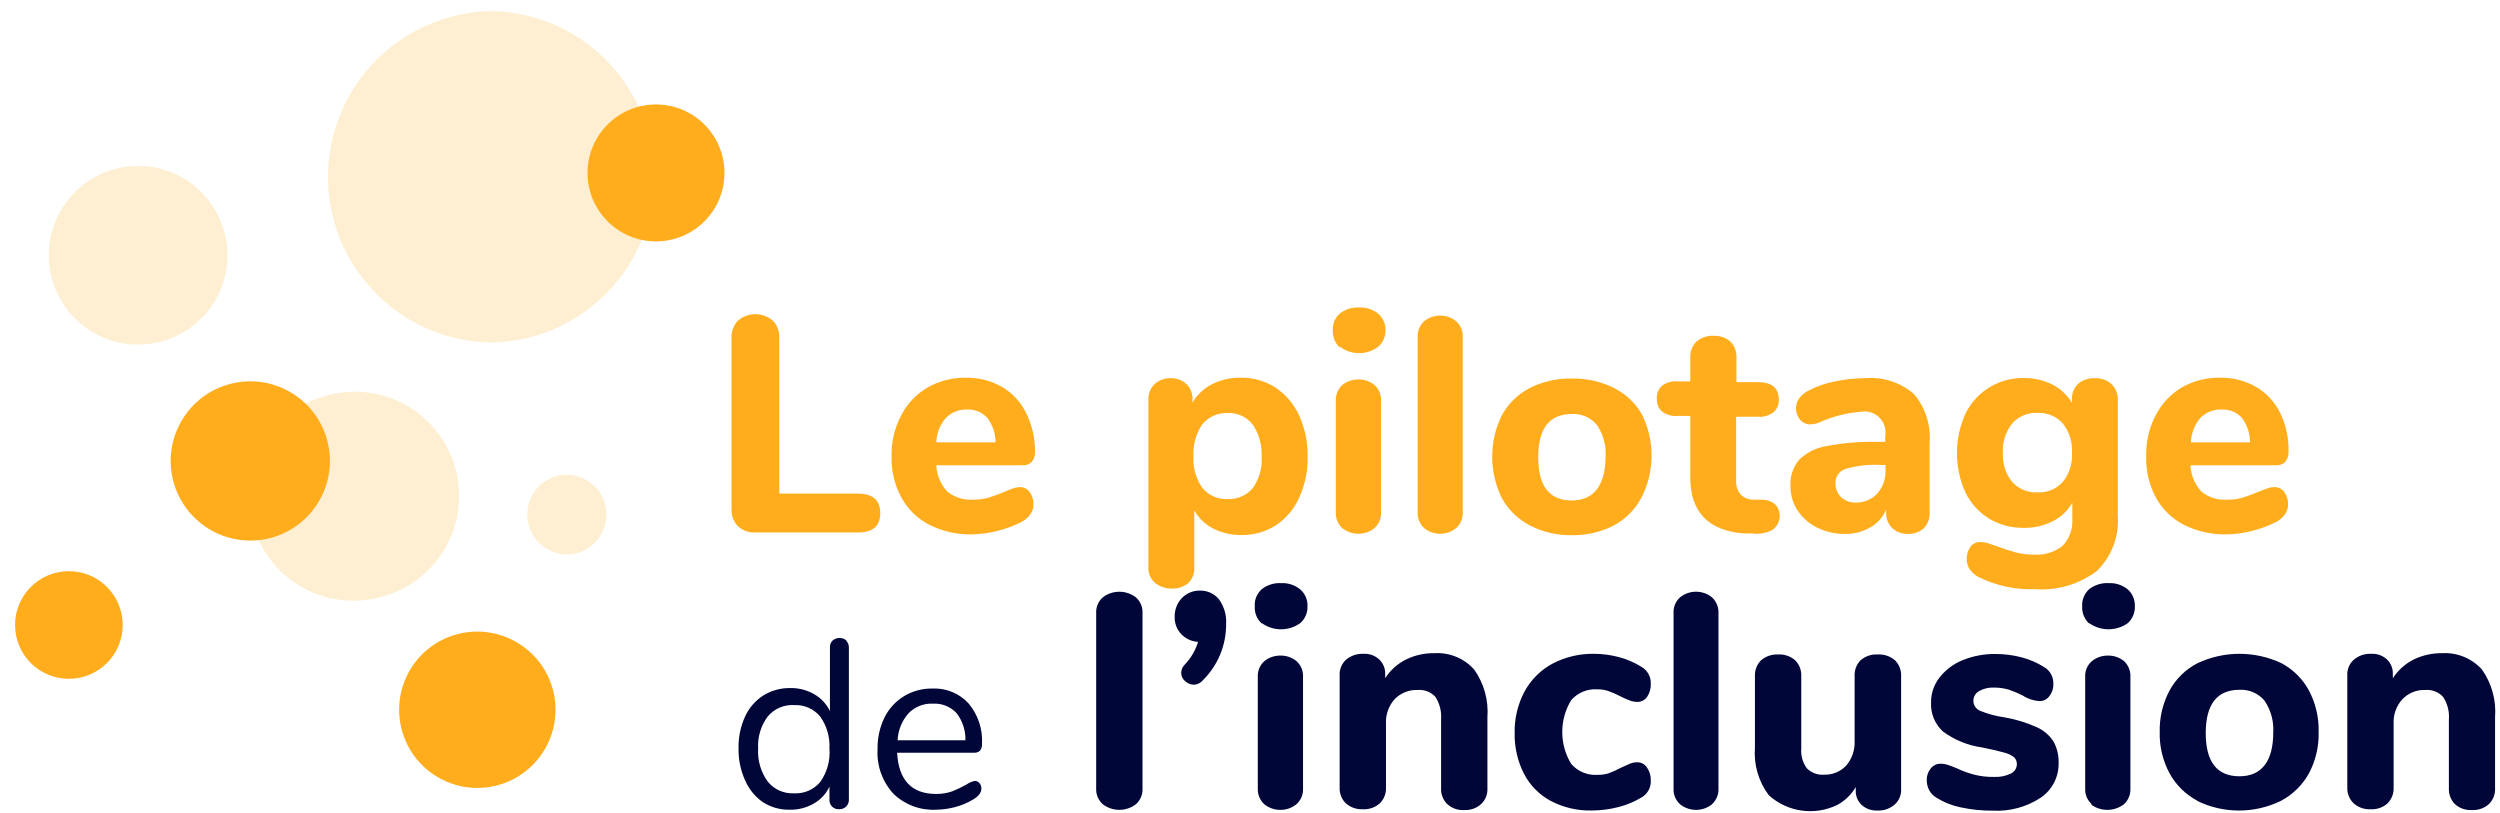
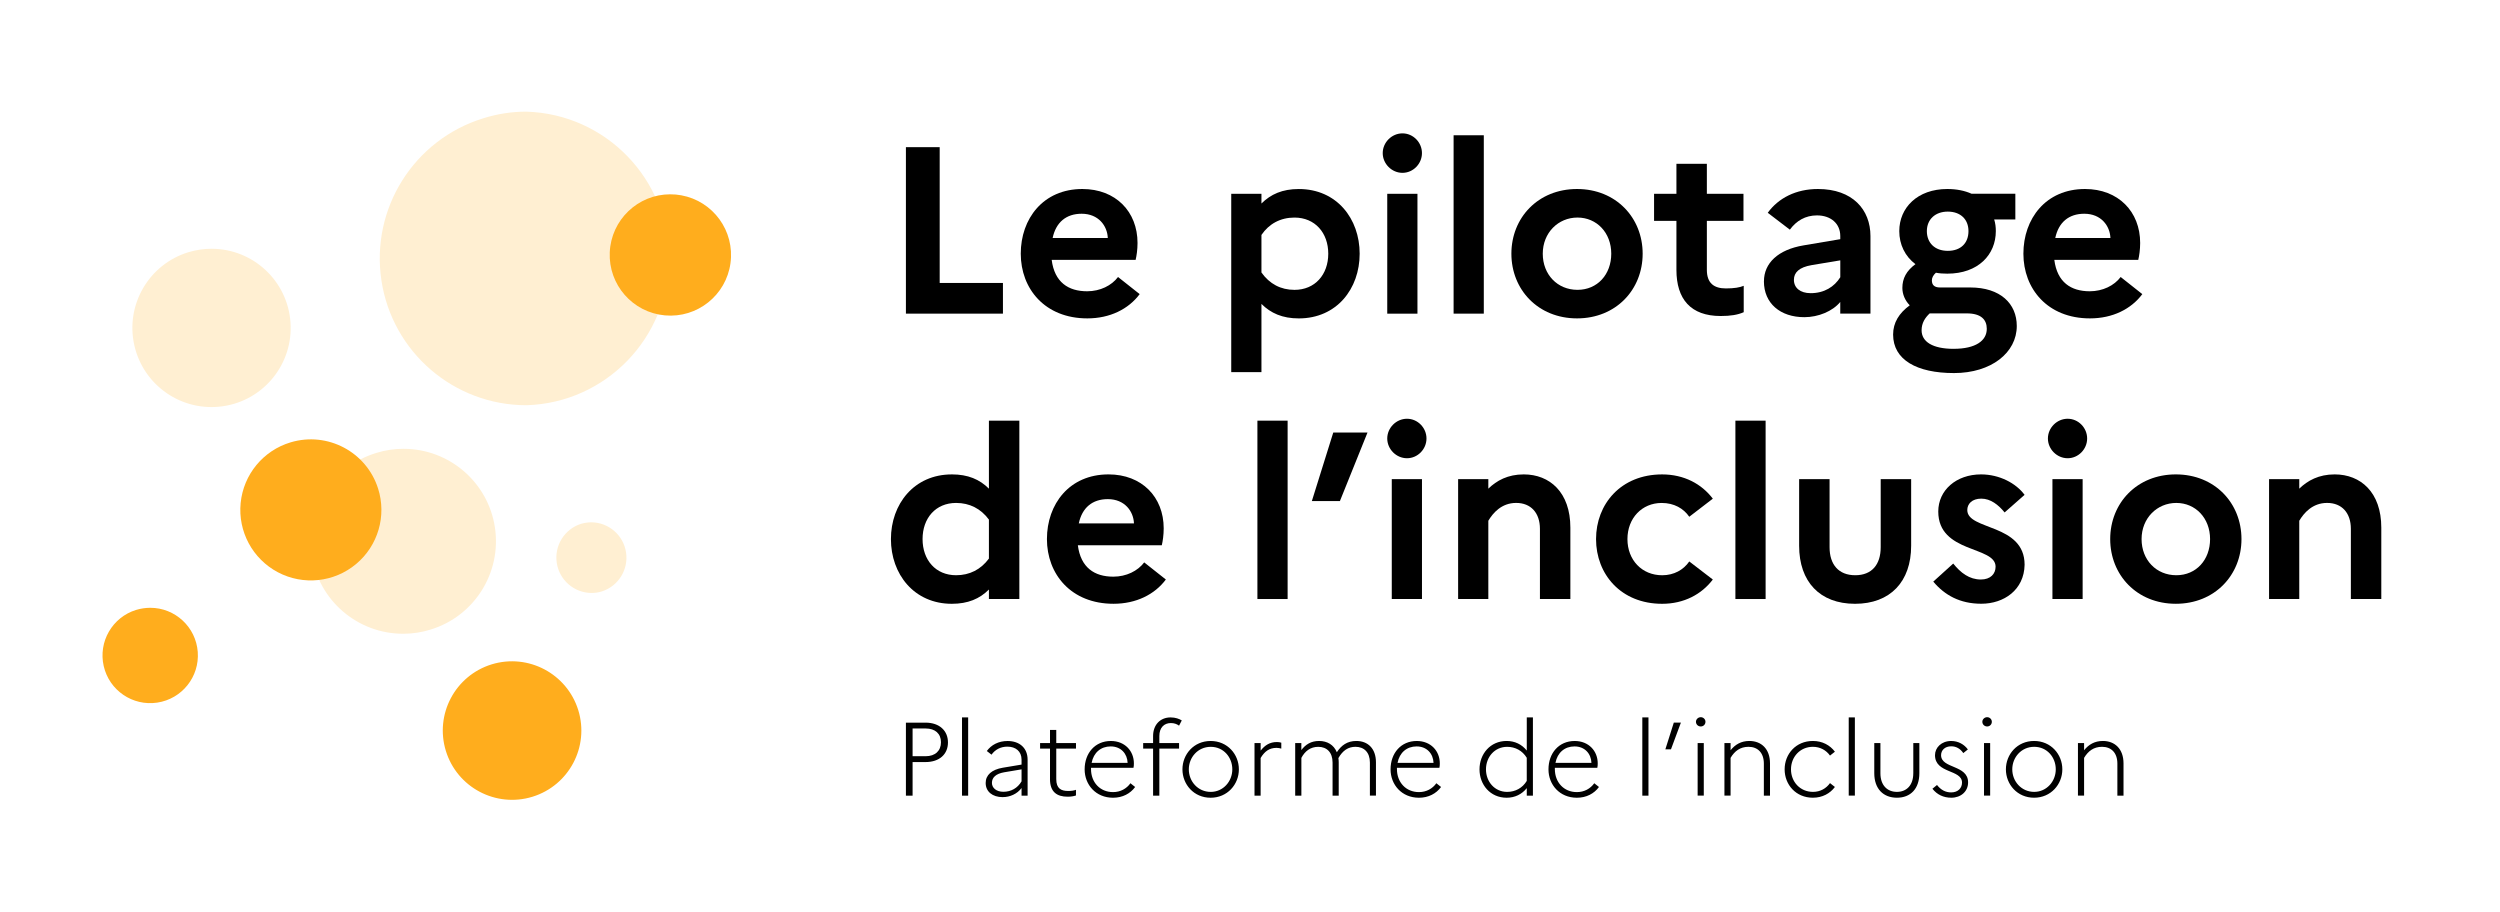
- <svg xmlns="http://www.w3.org/2000/svg" width="157" height="51" viewBox="0 0 157 51" preserveAspectRatio="xMinYMin meet" fill="none">
-   <path d="M46.3 33a1.43 1.43 0 01-.36-1V21.21a1.45 1.45 0 01.4-1.07 1.68 1.68 0 012.2 0c.274.287.419.674.4 1.07V31h4.93c.94 0 1.41.41 1.41 1.23 0 .81-.47 1.21-1.41 1.21h-6.53A1.45 1.45 0 0146.3 33z" fill="#FFAD1D" />
-   <path fill-rule="evenodd" clip-rule="evenodd" d="M64.9 31.69a1.24 1.24 0 00-.24-.79.74.74 0 00-.61-.31 1.38 1.38 0 00-.45.09l-.116.043a4.723 4.723 0 00-.394.157c-.327.14-.66.264-1 .37a3.407 3.407 0 01-1 .13 2.31 2.31 0 01-1.6-.51 2.58 2.58 0 01-.69-1.65h5.43a.74.74 0 00.57-.22.94.94 0 00.2-.64 5.31 5.31 0 00-.58-2.46 3.8 3.8 0 00-1.51-1.61 4.39 4.39 0 00-2.26-.57 4.731 4.731 0 00-2.41.62 4.35 4.35 0 00-1.65 1.75 5.291 5.291 0 00-.6 2.56 5.13 5.13 0 00.62 2.6 4.15 4.15 0 001.76 1.71 5.7 5.7 0 002.68.6 7.3 7.3 0 003.12-.79c.215-.116.4-.28.54-.48a1 1 0 00.19-.6zm-6.1-3.91a2.44 2.44 0 01.6-1.53 1.74 1.74 0 011.32-.53 1.61 1.61 0 011.28.52c.337.443.52.984.52 1.54H58.8zM81.59 26.1a4.17 4.17 0 00-1.49-1.76 3.881 3.881 0 00-2.22-.62 3.792 3.792 0 00-1.77.41c-.508.26-.93.659-1.22 1.15v-.16a1.3 1.3 0 00-.38-1 1.42 1.42 0 00-1-.37 1.45 1.45 0 00-1 .37 1.31 1.31 0 00-.39 1V35.6a1.22 1.22 0 00.41 1c.307.25.695.378 1.09.36a1.48 1.48 0 001-.34c.255-.24.394-.58.38-.93v-3.64a2.89 2.89 0 001.2 1.15 3.84 3.84 0 001.74.4 3.93 3.93 0 002.17-.6 4.07 4.07 0 001.48-1.75 5.9 5.9 0 00.53-2.57 6 6 0 00-.53-2.58zm-2.36 2.56a3.07 3.07 0 01-.56 2 1.94 1.94 0 01-1.58.68 1.91 1.91 0 01-1.58-.7 3.14 3.14 0 01-.56-2c-.04-.71.156-1.414.56-2a1.94 1.94 0 011.58-.7 1.88 1.88 0 011.58.72 3.29 3.29 0 01.56 2zM83.7 20.75a1.34 1.34 0 00.44 1.07v-.05a2 2 0 002.42 0 1.35 1.35 0 00.45-1.07c0-.384-.168-.75-.46-1a1.77 1.77 0 00-1.2-.39 1.81 1.81 0 00-1.21.38 1.32 1.32 0 00-.44 1.06zm.19 11.42c-.02.378.131.744.41 1a1.6 1.6 0 001.01.35 1.55 1.55 0 001-.35c.286-.251.44-.62.42-1v-7a1.24 1.24 0 00-.42-1 1.54 1.54 0 00-1-.34 1.59 1.59 0 00-1 .34 1.24 1.24 0 00-.42 1v7z" fill="#FFAD1D" />
-   <path d="M89.44 33.17a1.27 1.27 0 01-.41-1v-11a1.27 1.27 0 01.41-1 1.6 1.6 0 011-.35 1.55 1.55 0 011 .35c.286.251.44.62.42 1v11c.02.38-.134.749-.42 1a1.55 1.55 0 01-1 .35 1.6 1.6 0 01-1-.35z" fill="#FFAD1D" />
-   <path fill-rule="evenodd" clip-rule="evenodd" d="M94.32 31.29A4.269 4.269 0 0096.08 33a5.52 5.52 0 002.63.61 5.59 5.59 0 002.64-.61 4.24 4.24 0 001.75-1.78 5.802 5.802 0 000-5.22 4.183 4.183 0 00-1.75-1.64 5.712 5.712 0 00-2.64-.59 5.631 5.631 0 00-2.63.59 4.21 4.21 0 00-1.76 1.71 5.89 5.89 0 000 5.22zm5.96-4.61a3.16 3.16 0 01.55 2v-.05c0 1.81-.71 2.8-2.12 2.8-1.41 0-2.11-.9-2.11-2.71S97.3 26 98.71 26a1.9 1.9 0 011.57.68z" fill="#FFAD1D" />
-   <path d="M111.5 31.69a1.071 1.071 0 01-.18 1.58 2.06 2.06 0 01-1.27.23h-.54c-2.24-.18-3.36-1.353-3.36-3.52v-3.86h-.78a1.428 1.428 0 01-1-.28.999.999 0 01-.32-.79.999.999 0 01.32-.82 1.43 1.43 0 011-.28h.78v-1.5a1.33 1.33 0 01.39-1 1.52 1.52 0 011.07-.36 1.5 1.5 0 011.06.36c.258.268.395.629.38 1V24h1.35c.87 0 1.31.36 1.31 1.1a1 1 0 01-.33.79 1.45 1.45 0 01-1 .28h-1.35v4c-.024.314.073.625.27.87.208.214.492.336.79.34h.54a1.3 1.3 0 01.87.31z" fill="#FFAD1D" />
-   <path fill-rule="evenodd" clip-rule="evenodd" d="M121.18 27.82a4.212 4.212 0 00-1-3.09 4.14 4.14 0 00-3.06-.98 9.1 9.1 0 00-1.92.21 6.002 6.002 0 00-1.64.58c-.22.108-.412.265-.56.46a1.14 1.14 0 00-.21.57c-.017.282.072.56.25.78a.82.82 0 00.67.3c.262-.014.518-.086.75-.21a7.767 7.767 0 012.39-.58 1.32 1.32 0 011.54 1.54v.35h-.5a15.118 15.118 0 00-3.22.27 3.142 3.142 0 00-1.7.87 2.369 2.369 0 00-.53 1.63c-.006.547.15 1.083.45 1.54.309.465.737.838 1.24 1.08.541.266 1.137.4 1.74.39a3.002 3.002 0 001.58-.41 2.23 2.23 0 001-1.12v.15a1.3 1.3 0 00.37 1 1.38 1.38 0 001 .38 1.41 1.41 0 001-.36c.253-.27.383-.631.36-1v-4.35zm-2.77 1.7a2.092 2.092 0 01-.52 1.48 1.79 1.79 0 01-1.37.56 1.26 1.26 0 01-.89-.33 1.162 1.162 0 01-.36-.88.89.89 0 01.63-.9 6.47 6.47 0 012.18-.25h.33v.32zM133 25.13a1.309 1.309 0 00-.39-1 1.45 1.45 0 00-1.05-.38 1.53 1.53 0 00-1.05.35 1.25 1.25 0 00-.39 1v.2a3.004 3.004 0 00-1.23-1.15 3.86 3.86 0 00-1.78-.41 4 4 0 00-3.68 2.24 6.003 6.003 0 000 4.95 3.999 3.999 0 001.5 1.65 4.15 4.15 0 002.18.57c.629.01 1.25-.135 1.81-.42.514-.255.939-.66 1.22-1.16v1a2.232 2.232 0 01-.6 1.7 2.62 2.62 0 01-1.83.56 4.457 4.457 0 01-1.12-.14 10.496 10.496 0 01-1.13-.37l-.6-.2a1.665 1.665 0 00-.5-.08.75.75 0 00-.62.3 1.322 1.322 0 00-.23.79c0 .224.066.443.19.63.141.196.326.357.54.47a7.32 7.32 0 003.55.77 5.74 5.74 0 003.89-1.14 4.41 4.41 0 001.32-3.47v-7.26zm-2.88 3.3a2.67 2.67 0 01-.57 1.83 2 2 0 01-1.59.66 2 2 0 01-1.6-.66 2.68 2.68 0 01-.58-1.83c-.036-.66.17-1.311.58-1.83a2.001 2.001 0 011.6-.67 2 2 0 011.59.67 2.71 2.71 0 01.57 1.83zM143.69 31.69a1.237 1.237 0 00-.24-.79.75.75 0 00-.64-.31c-.151.005-.3.035-.44.09-.17.06-.34.12-.52.2-.38.15-.71.28-1 .37a3.461 3.461 0 01-1 .13 2.28 2.28 0 01-1.6-.51 2.582 2.582 0 01-.69-1.65h5.39a.74.74 0 00.57-.22.942.942 0 00.2-.64 5.305 5.305 0 00-.54-2.46 3.862 3.862 0 00-1.51-1.61 4.422 4.422 0 00-2.27-.57 4.69 4.69 0 00-2.4.62 4.373 4.373 0 00-1.63 1.75 5.284 5.284 0 00-.59 2.56 5.23 5.23 0 00.61 2.6 4.214 4.214 0 001.76 1.71 5.742 5.742 0 002.69.6 6.884 6.884 0 001.6-.22 7.31 7.31 0 001.52-.57c.215-.116.4-.28.54-.48.126-.174.193-.385.19-.6zm-6.1-3.91a2.487 2.487 0 01.59-1.53 1.77 1.77 0 011.33-.53 1.6 1.6 0 011.28.52c.334.444.513.985.51 1.54h-3.71z" fill="#FFAD1D" />
-   <path fill-rule="evenodd" clip-rule="evenodd" d="M53.31 40.66a.57.57 0 00-.17-.42l.03-.01a.68.68 0 00-.89 0 .57.57 0 00-.16.43v4a2.4 2.4 0 00-1-1.07 2.87 2.87 0 00-1.49-.38 3.12 3.12 0 00-1.7.47c-.5.321-.895.78-1.14 1.32a4.59 4.59 0 00-.41 2 4.67 4.67 0 00.41 2 3.22 3.22 0 001.11 1.37 3 3 0 001.7.48 2.868 2.868 0 001.49-.38 2.35 2.35 0 001-1.07v.81a.57.57 0 00.6.61.61.61 0 00.45-.17.59.59 0 00.17-.44v-9.55zM52.09 47a3.21 3.21 0 01-.58 2.11 2 2 0 01-1.64.71 2 2 0 01-1.66-.74 3.24 3.24 0 01-.6-2.08 3.07 3.07 0 01.6-2 2 2 0 011.66-.72 2 2 0 011.64.72 3.17 3.17 0 01.58 2zM61.63 49.52a.49.49 0 00-.12-.34.37.37 0 00-.29-.14c-.19.041-.37.12-.53.23-.29.164-.59.308-.9.43-.322.11-.66.164-1 .16-1.54 0-2.36-.87-2.45-2.59h4.82a.5.5 0 00.39-.13.68.68 0 00.12-.44 3.62 3.62 0 00-.84-2.52 2.89 2.89 0 00-2.27-.94 3.35 3.35 0 00-1.79.48 3.28 3.28 0 00-1.23 1.35 4.38 4.38 0 00-.43 2 3.79 3.79 0 001 2.78 3.59 3.59 0 002.68 1 4.84 4.84 0 001.17-.16 4.307 4.307 0 001.15-.48c.35-.21.52-.43.52-.69zm-5.26-3.03c.027-.63.27-1.23.69-1.7a2 2 0 011.54-.6 1.88 1.88 0 011.47.59 2.69 2.69 0 01.56 1.71h-4.26z" fill="#000638" />
-   <path d="M69.26 50.51a1.24 1.24 0 01-.42-1v-11a1.24 1.24 0 01.42-1 1.71 1.71 0 012.07 0c.286.251.44.62.42 1v11c.02.38-.134.749-.42 1a1.71 1.71 0 01-2.07 0zM76.54 37.62c.336.46.5 1.022.46 1.59a4.91 4.91 0 01-1.45 3.5.78.78 0 01-.55.29.82.82 0 01-.57-.22.67.67 0 01-.25-.53.72.72 0 01.21-.5c.393-.406.684-.9.85-1.44a1.58 1.58 0 01-1.06-.49 1.49 1.49 0 01-.41-1.07 1.66 1.66 0 01.45-1.19 1.53 1.53 0 011.13-.47 1.51 1.51 0 011.19.53z" fill="#000638" />
-   <path fill-rule="evenodd" clip-rule="evenodd" d="M78.8 38.09a1.34 1.34 0 00.44 1.07v-.03a2.07 2.07 0 002.42 0 1.35 1.35 0 00.45-1.07 1.32 1.32 0 00-.46-1.05 1.77 1.77 0 00-1.2-.39 1.81 1.81 0 00-1.21.38 1.32 1.32 0 00-.44 1.09zm.19 11.42a1.27 1.27 0 00.41 1 1.6 1.6 0 001.01.35 1.55 1.55 0 001-.35 1.24 1.24 0 00.42-1v-7a1.24 1.24 0 00-.42-1 1.54 1.54 0 00-1-.34 1.59 1.59 0 00-1 .34 1.24 1.24 0 00-.42 1v7z" fill="#000638" />
-   <path d="M92.58 42.05a4.6 4.6 0 01.83 3v4.45a1.27 1.27 0 01-.4 1 1.46 1.46 0 01-1.06.37 1.44 1.44 0 01-1.06-.37 1.3 1.3 0 01-.39-1v-4.32a2.32 2.32 0 00-.35-1.41 1.36 1.36 0 00-1.11-.44 1.92 1.92 0 00-1.46.58 2.16 2.16 0 00-.54 1.54v4a1.3 1.3 0 01-.39 1 1.46 1.46 0 01-1.06.37 1.5 1.5 0 01-1.07-.37 1.3 1.3 0 01-.39-1v-7.03a1.25 1.25 0 01.41-1 1.59 1.59 0 011.07-.36c.368-.027.73.1 1 .35.253.238.391.573.38.92v.26c.321-.5.77-.903 1.3-1.17a3.911 3.911 0 011.8-.4 3.09 3.09 0 012.49 1.03zM97.39 50.3a4.049 4.049 0 01-1.68-1.7 5.4 5.4 0 01-.59-2.58 5.31 5.31 0 01.63-2.61 4.34 4.34 0 011.76-1.74c.808-.42 1.71-.63 2.62-.61a5.999 5.999 0 011.55.21 5 5 0 011.39.6c.386.215.618.629.6 1.07.012.29-.068.578-.23.82a.73.73 0 01-.62.32c-.161 0-.32-.03-.47-.09a5.792 5.792 0 01-.59-.26 5.212 5.212 0 00-.72-.32 2.003 2.003 0 00-.72-.12 2 2 0 00-1.65.68 3.85 3.85 0 000 4 2 2 0 001.65.69c.241.006.481-.027.71-.1.258-.095.509-.209.75-.34l.58-.26c.146-.06.302-.091.46-.09a.72.72 0 01.61.33c.168.243.252.535.24.83a1.15 1.15 0 01-.6 1.06c-.442.266-.92.464-1.42.59a6.75 6.75 0 01-1.69.22 5.3 5.3 0 01-2.57-.6zM105.51 50.51a1.243 1.243 0 01-.41-1v-11a1.243 1.243 0 01.41-1 1.601 1.601 0 012 0c.279.256.429.622.41 1v11a1.27 1.27 0 01-.41 1 1.57 1.57 0 01-1 .35 1.6 1.6 0 01-1-.35zM119 41.46c.266.263.408.627.39 1v7.07c.026.379-.125.749-.41 1a1.53 1.53 0 01-1.07.37 1.37 1.37 0 01-1-.35 1.192 1.192 0 01-.37-.92v-.2c-.277.472-.678.86-1.16 1.12a3.88 3.88 0 01-4.3-.61 4.41 4.41 0 01-.87-3v-4.48a1.317 1.317 0 01.39-1 1.54 1.54 0 011.07-.36 1.5 1.5 0 011.06.36c.266.263.408.627.39 1V47c-.038.445.086.89.35 1.25a1.38 1.38 0 001.09.4 1.82 1.82 0 001.38-.57 2.21 2.21 0 00.53-1.53v-4.09a1.312 1.312 0 01.38-1 1.5 1.5 0 011.06-.36 1.54 1.54 0 011.09.36zM123.12 50.7a4.605 4.605 0 01-1.52-.61 1.203 1.203 0 01-.45-.47A1.378 1.378 0 01121 49a1.09 1.09 0 01.25-.74.78.78 0 01.62-.3c.171.002.34.032.5.09.16.06.34.12.52.2.34.163.695.294 1.06.39.418.11.848.16 1.28.15.362.019.723-.053 1.05-.21a.66.66 0 00.38-.58.6.6 0 00-.16-.43 1.562 1.562 0 00-.61-.3c-.3-.09-.76-.2-1.41-.33a5.38 5.38 0 01-2.46-1 2.309 2.309 0 01-.75-1.83 2.51 2.51 0 01.53-1.56c.38-.484.88-.86 1.45-1.09.66-.268 1.368-.4 2.08-.39.547 0 1.091.07 1.62.21.495.126.967.329 1.4.6.386.215.618.629.6 1.07.013.278-.076.552-.25.77a.75.75 0 01-.61.31 2.148 2.148 0 01-1.06-.35 6.512 6.512 0 00-.88-.37 3.215 3.215 0 00-.93-.13 1.732 1.732 0 00-.95.23.688.688 0 00.06 1.22c.5.206 1.024.347 1.56.42.689.12 1.361.325 2 .61.432.188.8.497 1.06.89.234.418.348.892.33 1.37a2.561 2.561 0 01-1.13 2.18 5 5 0 01-3 .81 9.324 9.324 0 01-2.03-.21z" fill="#000638" />
-   <path fill-rule="evenodd" clip-rule="evenodd" d="M130.76 38.09c-.018.404.143.796.44 1.07v-.03a2.09 2.09 0 002.43 0 1.37 1.37 0 00.44-1.07 1.35 1.35 0 00-.45-1.05 1.77 1.77 0 00-1.2-.39 1.84 1.84 0 00-1.22.38 1.353 1.353 0 00-.44 1.09zm.19 11.42c-.021.38.134.749.42 1h-.07a1.72 1.72 0 002.08 0 1.27 1.27 0 00.41-1v-7a1.27 1.27 0 00-.41-1 1.561 1.561 0 00-1-.34 1.592 1.592 0 00-1 .34 1.22 1.22 0 00-.43 1v7zM136.25 48.57a4.273 4.273 0 001.75 1.72h-.03a6 6 0 005.28 0 4.328 4.328 0 001.75-1.72 5.23 5.23 0 00.61-2.6 5.292 5.292 0 00-.61-2.61 4.24 4.24 0 00-1.72-1.71 6.2 6.2 0 00-5.28 0 4.18 4.18 0 00-1.75 1.71 5.296 5.296 0 00-.62 2.61 5.235 5.235 0 00.62 2.6zm5.96-4.57c.4.587.593 1.29.55 2 0 1.78-.71 2.75-2.12 2.75-1.41 0-2.12-.9-2.12-2.71s.71-2.72 2.12-2.72a1.92 1.92 0 011.57.68z" fill="#000638" />
-   <path d="M155.87 42.05c.613.875.903 1.935.82 3v4.45a1.3 1.3 0 01-.39 1 1.48 1.48 0 01-1.07.37 1.46 1.46 0 01-1.06-.37 1.33 1.33 0 01-.38-1v-4.32a2.252 2.252 0 00-.36-1.41 1.36 1.36 0 00-1.11-.44 1.9 1.9 0 00-1.45.58 2.12 2.12 0 00-.55 1.54v4a1.33 1.33 0 01-.38 1 1.46 1.46 0 01-1.06.37 1.48 1.48 0 01-1.07-.37 1.309 1.309 0 01-.4-1v-7.03c-.022-.38.133-.75.42-1a1.56 1.56 0 011.07-.36c.367-.024.728.102 1 .35.249.24.384.575.37.92v.26c.324-.497.772-.9 1.3-1.17a4.002 4.002 0 011.8-.4 3.12 3.12 0 012.5 1.03z" fill="#000638" />
-   <path d="M22.29 24.6a6.46 6.46 0 00-1.93.29 6.55 6.55 0 103.85 12.52 6.55 6.55 0 00-1.92-12.81z" fill="#FFEFD2" />
-   <path d="M20.48 27.42a5 5 0 11-9.533 3.02 5 5 0 019.533-3.02zM34.67 43.13a4.91 4.91 0 11-6.14-3.25 4.92 4.92 0 016.14 3.25zM4.33 35.87a3.38 3.38 0 10-.008 6.76 3.38 3.38 0 00.008-6.76" fill="#FFAD1D" />
-   <path d="M35.6 29.81c-.25.003-.5.04-.74.11a2.51 2.51 0 00.74 4.9c.25.002.5-.035.74-.11a2.51 2.51 0 00-.74-4.9M8.69 10.42a5.61 5.61 0 10-.033 11.22 5.61 5.61 0 00.033-11.22zM31 .7a10.11 10.11 0 00-3.06.47A10.4 10.4 0 0031 21.51 10.41 10.41 0 0031 .7z" fill="#FFEFD2" />
-   <path d="M41.19 6.56a4.3 4.3 0 10.015 8.6 4.3 4.3 0 00-.015-8.6z" fill="#FFAD1D" />
+ <svg xmlns="http://www.w3.org/2000/svg" id="Pilotage-Horizontal-Couleur" width="1325" height="483" viewBox="0 0 1325.04 483.33">
+   <defs>
+     <style>.cls-1{fill:#ffefd2;}.cls-2{fill:#ffad1d;}</style>
+   </defs>
+   <path class="cls-1" d="m213.64,238.03c-4.9-.01-9.76.72-14.44,2.17-23.3,7.04-37.9,30.1-34.29,54.17,3.6,24.07,24.32,41.84,48.66,41.75,4.9-.01,9.77-.77,14.44-2.24,23.17-7.13,37.64-30.13,34.05-54.1-3.59-23.97-24.17-41.72-48.41-41.74" />
+   <path class="cls-2" d="m200.1,259.13c4.59,14.48-.03,30.29-11.69,40.02-11.66,9.73-28.04,11.45-41.47,4.35-13.42-7.1-21.22-21.61-19.74-36.72,1.48-15.11,11.96-27.83,26.51-32.18,19.57-5.86,40.22,5.07,46.39,24.54h0Z" />
+   <path class="cls-2" d="m306.27,376.67c5.96,19.39-4.93,39.94-24.32,45.9-19.39,5.96-39.94-4.92-45.91-24.3-5.97-19.39,4.9-39.94,24.29-45.92,19.4-5.94,39.94,4.94,45.94,24.32h0Z" />
+   <path class="cls-2" d="m79.26,322.35c-2.54.01-5.06.39-7.48,1.12-12.64,3.9-20.15,16.88-17.21,29.78,2.94,12.9,15.32,21.36,28.41,19.39,13.08-1.96,22.44-13.68,21.47-26.87-.98-13.2-11.96-23.41-25.19-23.42" />
+   <path class="cls-1" d="m313.23,277.01c-1.87.02-3.74.3-5.54.82-8.77,2.81-14.21,11.58-12.84,20.69,1.38,9.11,9.16,15.88,18.37,15.97,1.88.01,3.75-.26,5.54-.82,8.77-2.81,14.21-11.58,12.84-20.69-1.38-9.11-9.16-15.88-18.37-15.97" />
+   <path class="cls-1" d="m111.88,131.93c-4.16,0-8.29.61-12.27,1.8-21.04,6.36-33.6,27.87-28.82,49.32,4.78,21.45,25.3,35.58,47.05,32.4,21.74-3.18,37.35-22.6,35.79-44.52-1.56-21.92-19.77-38.92-41.74-38.99" />
+   <path class="cls-1" d="m278.81,59.21c-7.77-.01-15.49,1.18-22.9,3.52-36.8,11.33-59.79,47.87-54.06,85.95,5.73,38.08,38.45,66.24,76.96,66.24,42.06-1.3,75.47-35.77,75.47-77.85s-33.42-76.55-75.47-77.85" />
+   <path class="cls-2" d="m355.05,103.05c-17.2.03-31.33,13.58-32.09,30.76-.76,17.18,12.14,31.92,29.27,33.46,17.13,1.54,32.44-10.67,34.76-27.71,2.32-17.04-9.18-32.89-26.1-35.98-1.92-.36-3.88-.54-5.84-.52" />
+   <path d="m480.03,421.99h3.54v-17.82h6.86c7.36,0,11.9-4.15,11.9-10.4s-4.54-10.51-11.9-10.51h-10.4v38.73Zm10.46-35.63c5.09,0,8.13,2.77,8.13,7.3s-3.04,7.41-8.13,7.41h-6.92v-14.72h6.92Zm19.29,35.63h3.26v-41.5h-3.26v41.5Zm21.57.77c3.87,0,7.64-1.66,10.01-4.81v4.04h3.21v-19.09c0-6.14-4.2-9.9-10.62-9.9-4.81,0-8.63,2.05-11.01,5.31l2.49,1.94c1.88-2.66,4.81-4.26,8.41-4.26,4.37,0,7.52,2.43,7.52,6.92v2.6l-9.96,1.66c-5.86,1-9.07,3.87-9.07,8.08,0,4.59,3.6,7.52,9.02,7.52Zm-5.7-7.58c0-2.77,2.05-4.81,6.47-5.59l9.24-1.55v6.36c-2.1,3.6-5.59,5.53-9.63,5.53-3.76,0-6.09-2.05-6.09-4.76Zm30.79-1.99c0,6.81,3.65,9.35,9.35,9.35,1.77,0,3.15-.22,4.43-.66v-2.99c-1.11.39-2.32.61-4.09.61-3.76,0-6.36-1.22-6.36-6.31v-16.16h10.46v-2.93h-10.46v-6.97h-3.32v6.97h-5.26v2.93h5.26v16.16Zm45.16,4.2l-2.49-1.99c-2.05,2.88-5.31,4.7-9.24,4.7-6.86,0-11.67-5.15-11.67-12.23v-.66h22.52c.17-.66.22-1.49.22-2.32,0-6.58-4.76-11.9-12.23-11.9-8.35,0-13.89,6.42-13.89,15.05,0,8.13,5.92,15.05,15.05,15.05,5.09,0,9.18-2.21,11.73-5.7Zm-12.95-21.52c5.42,0,8.8,3.87,8.96,8.74h-19.09c1.05-5.48,4.92-8.74,10.12-8.74Zm17.21-1.77v2.93h5.26v24.95h3.32v-24.95h10.46v-2.93h-10.46v-3.76c0-4.37,2.49-6.86,6.09-6.86,1.77,0,3.15.5,4.37,1.38l1.44-2.77c-1.33-.83-3.37-1.6-5.92-1.6-5.53,0-9.3,3.93-9.3,9.9v3.71h-5.26Zm35.77-1.11c-8.91,0-14.94,7.08-14.94,15.05s6.03,15.05,14.94,15.05,14.99-7.08,14.99-15.05-6.03-15.05-14.99-15.05Zm.06,27c-6.81,0-11.62-5.59-11.62-11.95s4.81-11.95,11.62-11.95,11.45,5.53,11.45,11.95-4.87,11.95-11.45,11.95Zm23.21,1.99h3.26v-19.97c2.1-3.49,4.59-5.37,8.41-5.37,1,0,1.72.17,2.55.39v-3.15c-.72-.22-1.55-.33-2.32-.33-3.76,0-6.36,1.66-8.63,4.54v-3.98h-3.26v27.89Zm21.61,0h3.26v-20.03c1.88-3.54,4.76-5.86,8.96-5.86,4.54,0,7.58,2.93,7.58,8.35v17.54h3.26v-17.65c0-.77-.06-1.55-.17-2.27,2.32-4.04,5.2-5.98,9.07-5.98,4.54,0,7.64,2.93,7.64,8.35v17.54h3.21v-17.65c0-7.36-4.32-11.34-10.4-11.34-4.81,0-7.97,2.32-10.35,5.98-1.6-3.93-5.09-5.98-9.41-5.98s-7.14,1.88-9.41,4.81v-3.71h-3.26v27.89Zm77.34-4.59l-2.49-1.99c-2.05,2.88-5.31,4.7-9.24,4.7-6.86,0-11.67-5.15-11.67-12.23v-.66h22.52c.17-.66.22-1.49.22-2.32,0-6.58-4.76-11.9-12.23-11.9-8.35,0-13.89,6.42-13.89,15.05,0,8.13,5.92,15.05,15.05,15.05,5.09,0,9.18-2.21,11.73-5.7Zm-12.95-21.52c5.42,0,8.8,3.87,8.96,8.74h-19.09c1.05-5.48,4.92-8.74,10.12-8.74Zm33.34,12.17c0,8.13,5.7,15.05,14.39,15.05,4.37,0,8.08-1.83,10.68-5.09v3.98h3.26v-41.5h-3.26v17.59c-2.6-3.26-6.31-5.09-10.68-5.09-8.69,0-14.39,6.92-14.39,15.05Zm3.43,0c0-6.58,4.65-11.95,11.23-11.95,4.26,0,8.08,1.99,10.4,5.81v12.28c-2.27,3.76-6.09,5.81-10.4,5.81-6.58,0-11.23-5.37-11.23-11.95Zm59.93,9.35l-2.49-1.99c-2.05,2.88-5.31,4.7-9.24,4.7-6.86,0-11.67-5.15-11.67-12.23v-.66h22.52c.17-.66.22-1.49.22-2.32,0-6.58-4.76-11.9-12.23-11.9-8.35,0-13.89,6.42-13.89,15.05,0,8.13,5.92,15.05,15.05,15.05,5.09,0,9.18-2.21,11.73-5.7Zm-12.95-21.52c5.42,0,8.8,3.87,8.96,8.74h-19.09c1.05-5.48,4.92-8.74,10.12-8.74Zm35.94,26.11h3.26v-41.5h-3.26v41.5Zm15.2-24.57l5.26-14.16h-3.76l-4.48,14.16h2.99Zm15.8-12.12c1.38,0,2.49-1.05,2.49-2.49,0-1.33-1.11-2.43-2.49-2.43s-2.55,1.11-2.55,2.43c0,1.44,1.16,2.49,2.55,2.49Zm-1.66,36.68h3.26v-27.89h-3.26v27.89Zm14.21,0h3.26v-20.03c2.16-3.6,5.09-5.86,9.52-5.86,4.87,0,8.13,3.15,8.13,8.91v16.99h3.26v-17.1c0-7.69-4.59-11.9-10.95-11.9-4.37,0-7.52,1.88-9.96,4.92v-3.82h-3.26v27.89Zm46.97-1.99c-6.86,0-11.67-5.37-11.67-11.95s4.81-11.95,11.62-11.95c3.87,0,7.08,1.83,9.07,4.65l2.6-2.05c-2.55-3.43-6.64-5.7-11.67-5.7-9.02,0-14.99,6.92-14.99,15.05s5.98,15.05,14.99,15.05c5.03,0,9.13-2.27,11.67-5.7l-2.6-2.05c-1.99,2.82-5.15,4.65-9.02,4.65Zm18.95,1.99h3.26v-41.5h-3.26v41.5Zm34.24-11.84c0,6.31-3.54,9.85-8.69,9.85s-8.74-3.54-8.74-9.85v-16.04h-3.26v15.99c0,8.3,4.81,13,12.01,13s11.9-4.7,11.9-13v-15.99h-3.21v16.04Zm10.15,8.19c2.43,3.1,5.86,4.76,10.01,4.76,5.09,0,8.91-3.32,8.91-8.13,0-9.41-14.33-7.19-14.33-14.44,0-2.55,1.94-4.7,5.42-4.7,2.55,0,4.81,1.27,6.36,3.6l2.43-1.94c-1.94-2.66-5.09-4.48-8.85-4.48-5.15,0-8.58,3.49-8.58,7.52,0,9.85,14.33,7.47,14.33,14.55,0,2.88-2.1,5.2-5.75,5.2-2.99,0-5.42-1.27-7.52-3.93l-2.43,1.99Zm29.02-33.03c1.38,0,2.49-1.05,2.49-2.49,0-1.33-1.11-2.43-2.49-2.43s-2.54,1.11-2.54,2.43c0,1.44,1.16,2.49,2.54,2.49Zm-1.66,36.68h3.26v-27.89h-3.26v27.89Zm26.55-28.99c-8.91,0-14.94,7.08-14.94,15.05s6.03,15.05,14.94,15.05,14.99-7.08,14.99-15.05-6.03-15.05-14.99-15.05Zm.06,27c-6.81,0-11.62-5.59-11.62-11.95s4.81-11.95,11.62-11.95,11.45,5.53,11.45,11.95-4.87,11.95-11.45,11.95Zm23.21,1.99h3.26v-20.03c2.16-3.6,5.09-5.86,9.52-5.86,4.87,0,8.13,3.15,8.13,8.91v16.99h3.26v-17.1c0-7.69-4.59-11.9-10.95-11.9-4.37,0-7.52,1.88-9.96,4.92v-3.82h-3.26v27.89Z" />
+   <path d="m480.03,78.05h17.91v72.02h33.55v16.27h-51.46v-88.29Z" />
+   <path d="m576.26,168.86c-22.58,0-35.32-15.77-35.32-34.31s11.86-34.31,32.67-34.31c17.66,0,29.26,11.98,29.26,28.63,0,3.53-.5,6.81-1.01,8.96h-44.52c1.51,11.86,8.83,16.65,18.79,16.65,6.94,0,12.99-3.03,16.4-7.57l11.48,9.08c-5.93,7.95-15.77,12.87-27.75,12.87Zm-18.42-42.63h29.26c-.25-6.43-4.92-12.87-13.87-12.87-8.2,0-13.62,4.54-15.39,12.87Z" />
+   <path d="m652.57,102.77h16.02v5.17c4.92-4.92,11.1-7.69,19.8-7.69,20.18,0,32.29,15.77,32.29,34.31s-12.11,34.31-32.29,34.31c-8.7,0-14.88-2.78-19.8-7.69v36.2h-16.02v-94.6Zm16.02,21.82v19.93c4.29,6.05,10.22,9.21,17.53,9.21,10.85,0,17.91-8.07,17.91-19.17s-7.06-19.17-17.91-19.17c-7.44,0-13.5,3.28-17.53,9.21Z" />
+   <path d="m732.91,81.2c0-5.68,4.79-10.47,10.47-10.47s10.34,4.79,10.34,10.47-4.67,10.47-10.34,10.47-10.47-4.79-10.47-10.47Zm2.4,21.57h16.02v63.57h-16.02v-63.57Z" />
+   <path d="m770.5,71.74h16.02v94.6h-16.02v-94.6Z" />
+   <path d="m870.77,134.55c0,19.05-14.13,34.31-34.81,34.31s-34.81-15.26-34.81-34.31,14.13-34.31,34.81-34.31,34.81,15.26,34.81,34.31Zm-16.65,0c0-11.1-7.69-19.17-17.91-19.17s-18.42,8.07-18.42,19.17,7.82,19.17,18.42,19.17,17.91-8.2,17.91-19.17Z" />
+   <path d="m888.68,117.15h-11.86v-14.38h11.86v-15.89h16.14v15.89h19.42v14.38h-19.42v25.98c0,7.06,3.78,9.84,10.09,9.84,4.42,0,7.32-.5,9.46-1.39v14c-3.15,1.39-6.94,2.02-12.23,2.02-15.89,0-23.46-8.96-23.46-24.47v-25.98Z" />
+   <path d="m935.1,149.18c0-9.59,7.44-16.78,21.06-19.05l19.42-3.28v-1.64c0-6.68-5.05-10.97-12.36-10.97-6.18,0-10.97,2.9-14.38,7.57l-11.73-8.96c5.68-7.82,15.01-12.61,26.61-12.61,18.42,0,27.87,10.97,27.87,24.97v41.12h-16.02v-6.18c-4.04,4.92-11.6,8.07-19.05,8.07-12.74,0-21.44-7.32-21.44-19.04Zm24.72,6.31c7.32,0,12.61-3.41,15.77-8.45v-8.96l-15.14,2.52c-6.68,1.13-9.46,3.91-9.46,7.82,0,4.29,3.41,7.06,8.83,7.06Z" />
+   <path d="m1012.42,161.92c-2.52-2.52-3.91-5.93-3.91-9.21,0-5.04,2.14-9.08,6.94-12.61-5.55-4.16-8.58-10.47-8.58-17.53,0-12.36,9.59-22.33,25.48-22.33,4.92,0,9.21.88,12.87,2.52h23.21v13.62h-11.23c.63,2.02.88,4.04.88,6.18,0,12.49-9.33,22.58-25.73,22.58-2.14,0-4.16-.13-6.05-.5-1.39,1.26-2.14,2.65-2.14,4.04,0,2.52,1.39,3.78,4.29,3.78h16.02c16.02,0,24.72,8.58,24.72,20.43,0,14.13-13.5,24.97-33.3,24.97s-32.29-7.06-32.29-20.43c0-6.31,3.15-11.35,8.83-15.51Zm23.33,23.08c11.6,0,17.53-4.29,17.53-10.59,0-4.79-2.9-8.2-10.6-8.2h-19.68c-2.4,2.27-4.29,5.04-4.29,8.96,0,6.05,5.8,9.84,17.03,9.84Zm7.82-62.43c0-6.31-4.29-10.34-10.97-10.34s-11.1,4.16-11.1,10.34,4.16,10.47,11.1,10.47,10.97-4.16,10.97-10.47Z" />
+   <path d="m1108.02,168.86c-22.58,0-35.32-15.77-35.32-34.31s11.86-34.31,32.67-34.31c17.66,0,29.26,11.98,29.26,28.63,0,3.53-.5,6.81-1.01,8.96h-44.52c1.51,11.86,8.83,16.65,18.79,16.65,6.94,0,12.99-3.03,16.4-7.57l11.48,9.08c-5.93,7.95-15.77,12.87-27.75,12.87Zm-18.42-42.63h29.26c-.25-6.43-4.92-12.87-13.87-12.87-8.2,0-13.62,4.54-15.39,12.87Z" />
+   <path d="m504.37,251.6c8.58,0,14.76,2.65,19.68,7.57v-36.07h16.14v94.6h-16.14v-5.04c-4.92,4.92-11.1,7.57-19.68,7.57-20.05,0-32.29-15.77-32.29-34.31s12.23-34.31,32.29-34.31Zm2.27,53.48c7.19,0,13.12-3.03,17.41-8.83v-20.68c-4.29-5.8-10.22-8.83-17.41-8.83-10.85,0-17.78,8.07-17.78,19.17s6.94,19.17,17.78,19.17Z" />
+   <path d="m590.14,320.22c-22.58,0-35.32-15.77-35.32-34.31s11.86-34.31,32.67-34.31c17.66,0,29.26,11.98,29.26,28.63,0,3.53-.5,6.81-1.01,8.96h-44.52c1.51,11.86,8.83,16.65,18.79,16.65,6.94,0,12.99-3.03,16.4-7.57l11.48,9.08c-5.93,7.95-15.77,12.87-27.75,12.87Zm-18.42-42.63h29.26c-.25-6.43-4.92-12.87-13.87-12.87-8.2,0-13.62,4.54-15.39,12.87Z" />
+   <path d="m666.45,223.1h16.02v94.6h-16.02v-94.6Z" />
+   <path d="m695.33,265.73l11.35-36.33h18.16l-14.63,36.33h-14.88Z" />
+   <path d="m735.31,232.56c0-5.68,4.79-10.47,10.47-10.47s10.34,4.79,10.34,10.47-4.67,10.47-10.34,10.47-10.47-4.79-10.47-10.47Zm2.4,21.57h16.02v63.57h-16.02v-63.57Z" />
+   <path d="m772.9,254.13h16.02v5.04c4.41-4.29,10.34-7.57,18.79-7.57,13.75,0,24.72,9.46,24.72,28.25v37.84h-16.14v-37.21c0-8.45-4.79-13.75-12.61-13.75s-12.36,5.42-14.76,9.46v41.5h-16.02v-63.57Z" />
+   <path d="m895.49,297.77l12.49,9.59c-5.93,7.82-15.26,12.87-26.87,12.87-21.95,0-35.06-15.77-35.06-34.31s13.12-34.31,35.06-34.31c11.6,0,20.94,5.04,26.87,12.87l-12.49,9.59c-3.03-4.42-8.07-7.32-14.63-7.32-10.47,0-18.16,8.07-18.16,19.17s7.69,19.17,18.42,19.17c6.31,0,11.35-2.9,14.38-7.32Z" />
+   <path d="m919.96,223.1h16.02v94.6h-16.02v-94.6Z" />
+   <path d="m997.03,254.13h16.14v35.32c0,19.05-11.1,30.78-29.77,30.78s-29.64-11.73-29.64-30.78v-35.32h16.14v36.07c0,9.21,4.79,14.88,13.62,14.88s13.5-5.68,13.5-14.88v-36.07Z" />
+   <path d="m1035.5,298.9c3.91,4.92,8.58,8.45,14.63,8.45,5.17,0,7.82-3.03,7.82-6.81,0-11.1-30.4-6.94-30.4-29.26,0-11.23,9.46-19.68,22.7-19.68,9.71,0,18.54,4.67,23.08,10.85l-10.59,9.33c-3.28-4.04-7.44-7.32-12.36-7.32s-7.44,2.77-7.44,6.05c0,10.85,30.4,7.06,30.4,29.01-.25,13.37-10.97,20.68-22.96,20.68-11.35,0-19.42-4.54-25.48-11.73l10.59-9.59Z" />
+   <path d="m1085.7,232.56c0-5.68,4.79-10.47,10.47-10.47s10.34,4.79,10.34,10.47-4.67,10.47-10.34,10.47-10.47-4.79-10.47-10.47Zm2.4,21.57h16.02v63.57h-16.02v-63.57Z" />
+   <path d="m1188.36,285.91c0,19.04-14.13,34.31-34.81,34.31s-34.81-15.26-34.81-34.31,14.13-34.31,34.81-34.31,34.81,15.26,34.81,34.31Zm-16.65,0c0-11.1-7.69-19.17-17.91-19.17s-18.42,8.07-18.42,19.17,7.82,19.17,18.42,19.17,17.91-8.2,17.91-19.17Z" />
+   <path d="m1202.99,254.13h16.02v5.04c4.41-4.29,10.34-7.57,18.79-7.57,13.75,0,24.72,9.46,24.72,28.25v37.84h-16.14v-37.21c0-8.45-4.79-13.75-12.61-13.75s-12.36,5.42-14.76,9.46v41.5h-16.02v-63.57Z" />
</svg>
